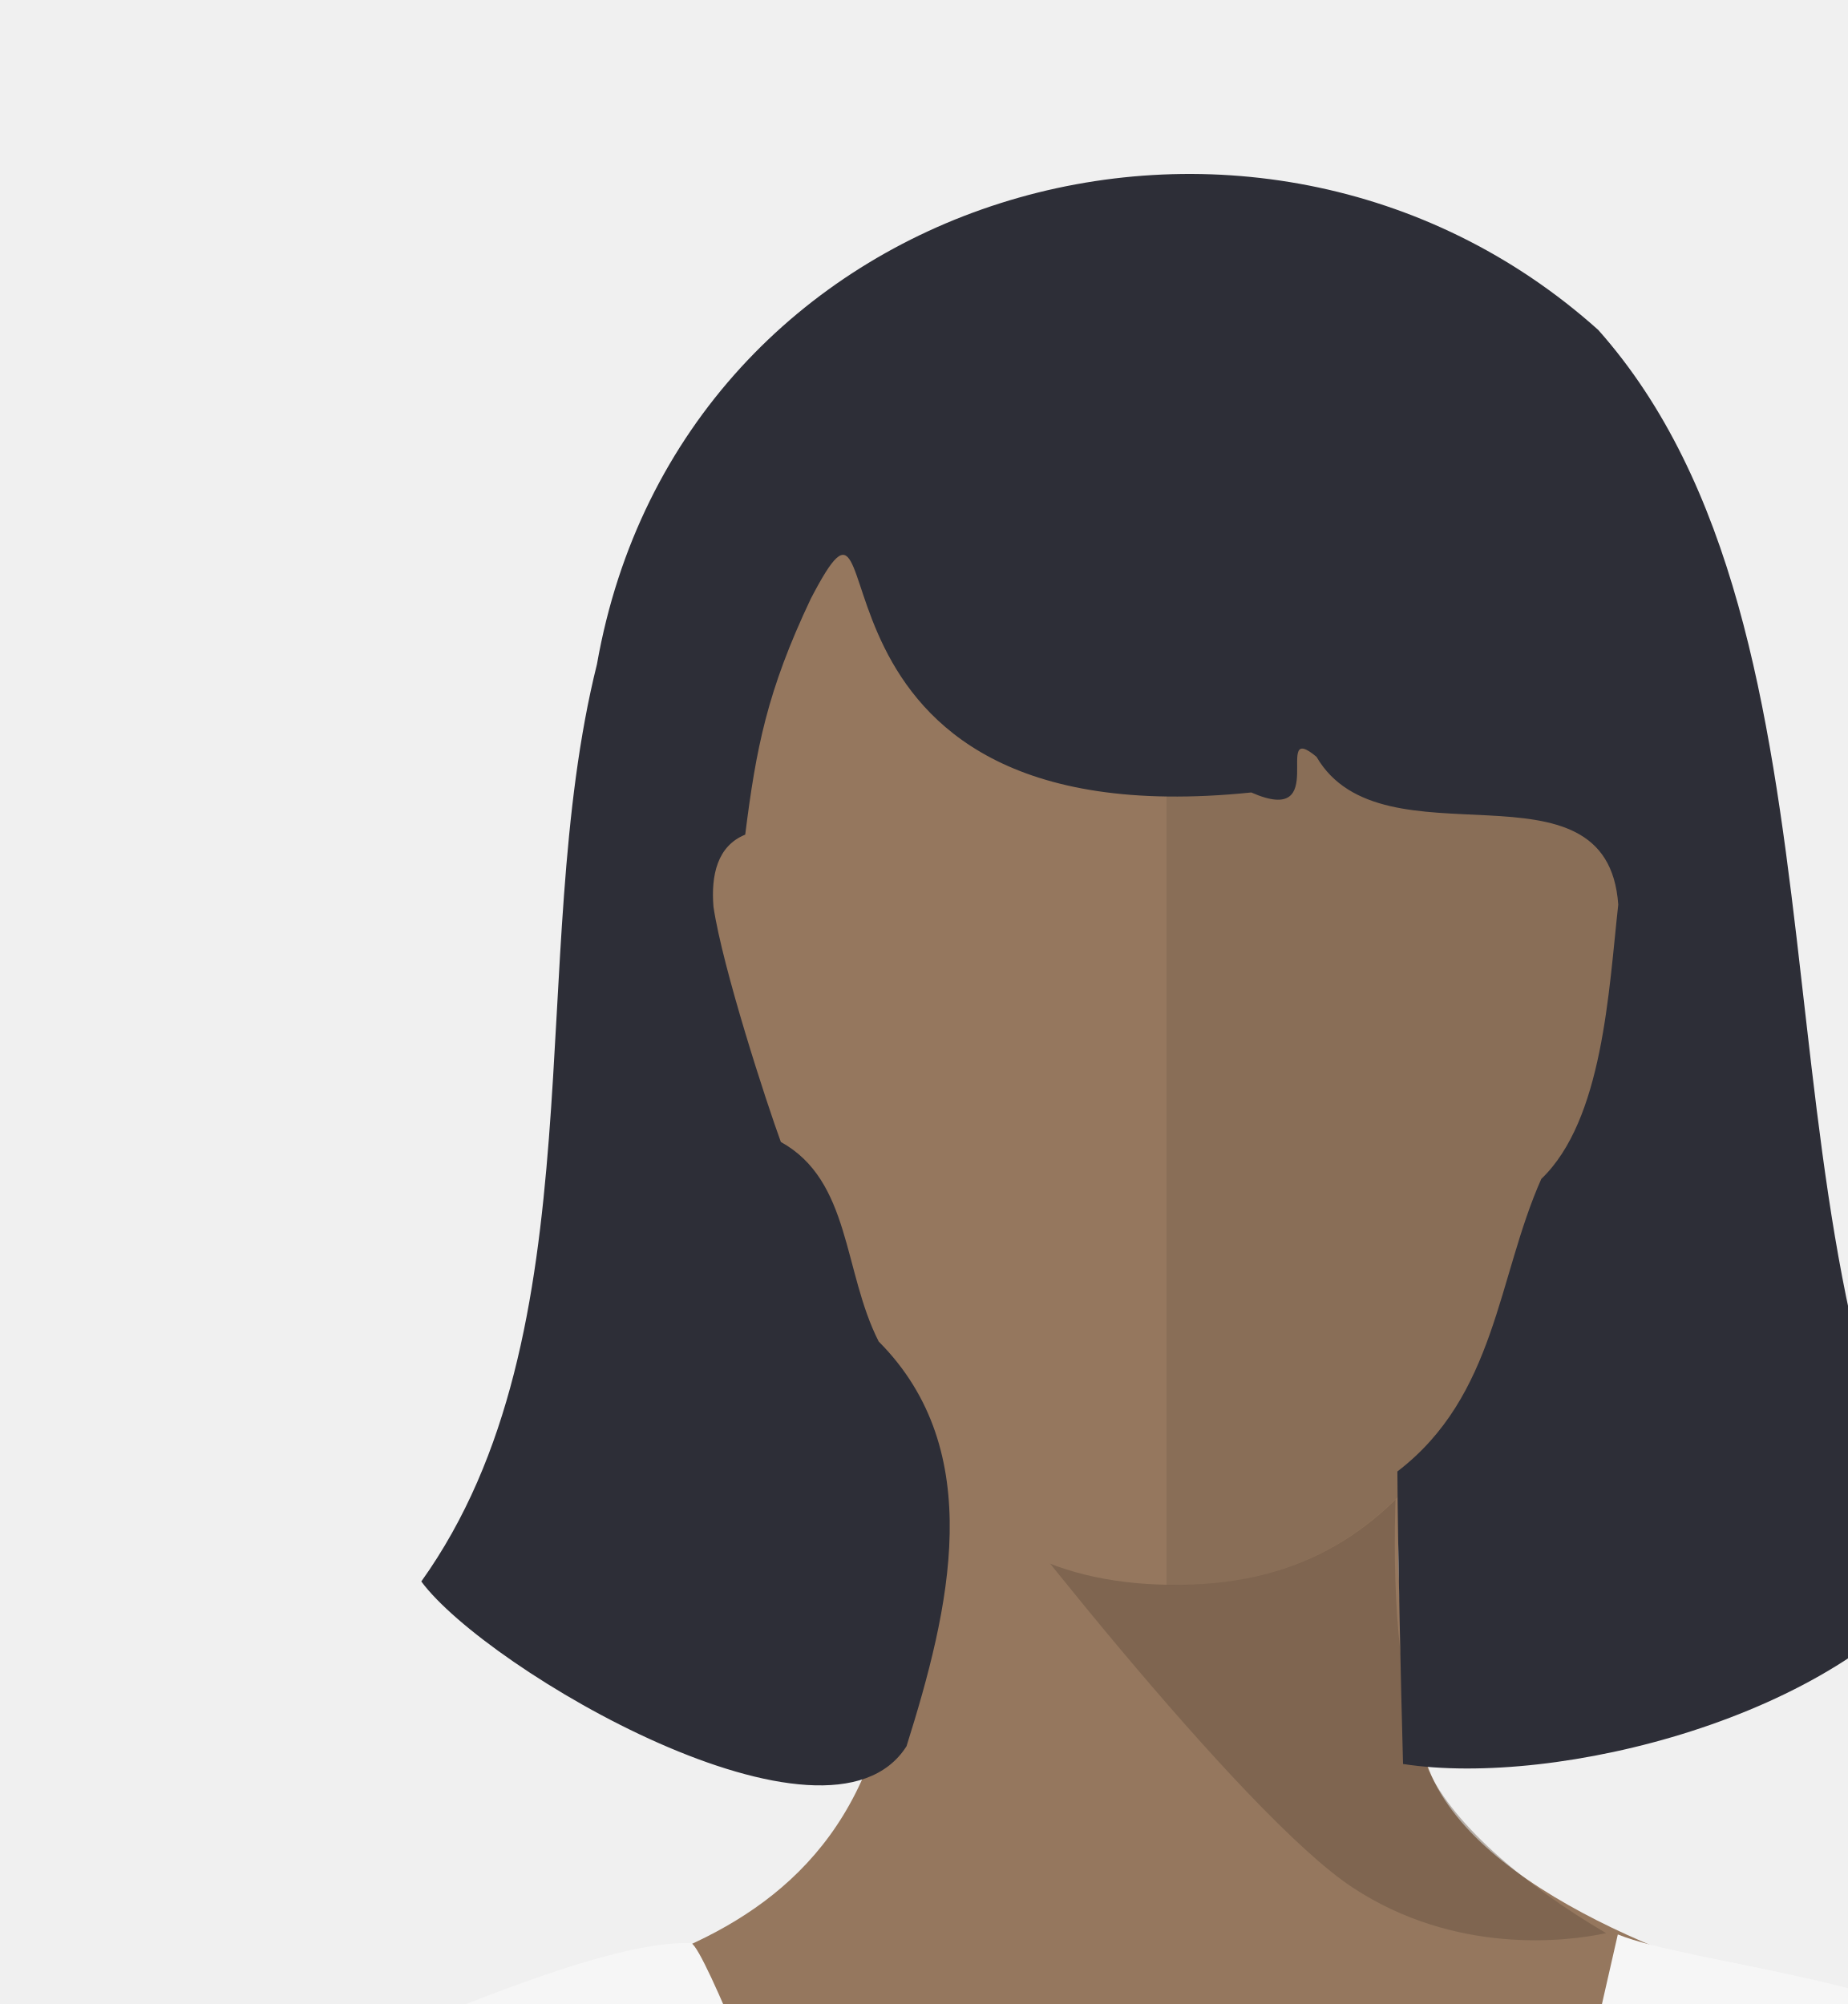
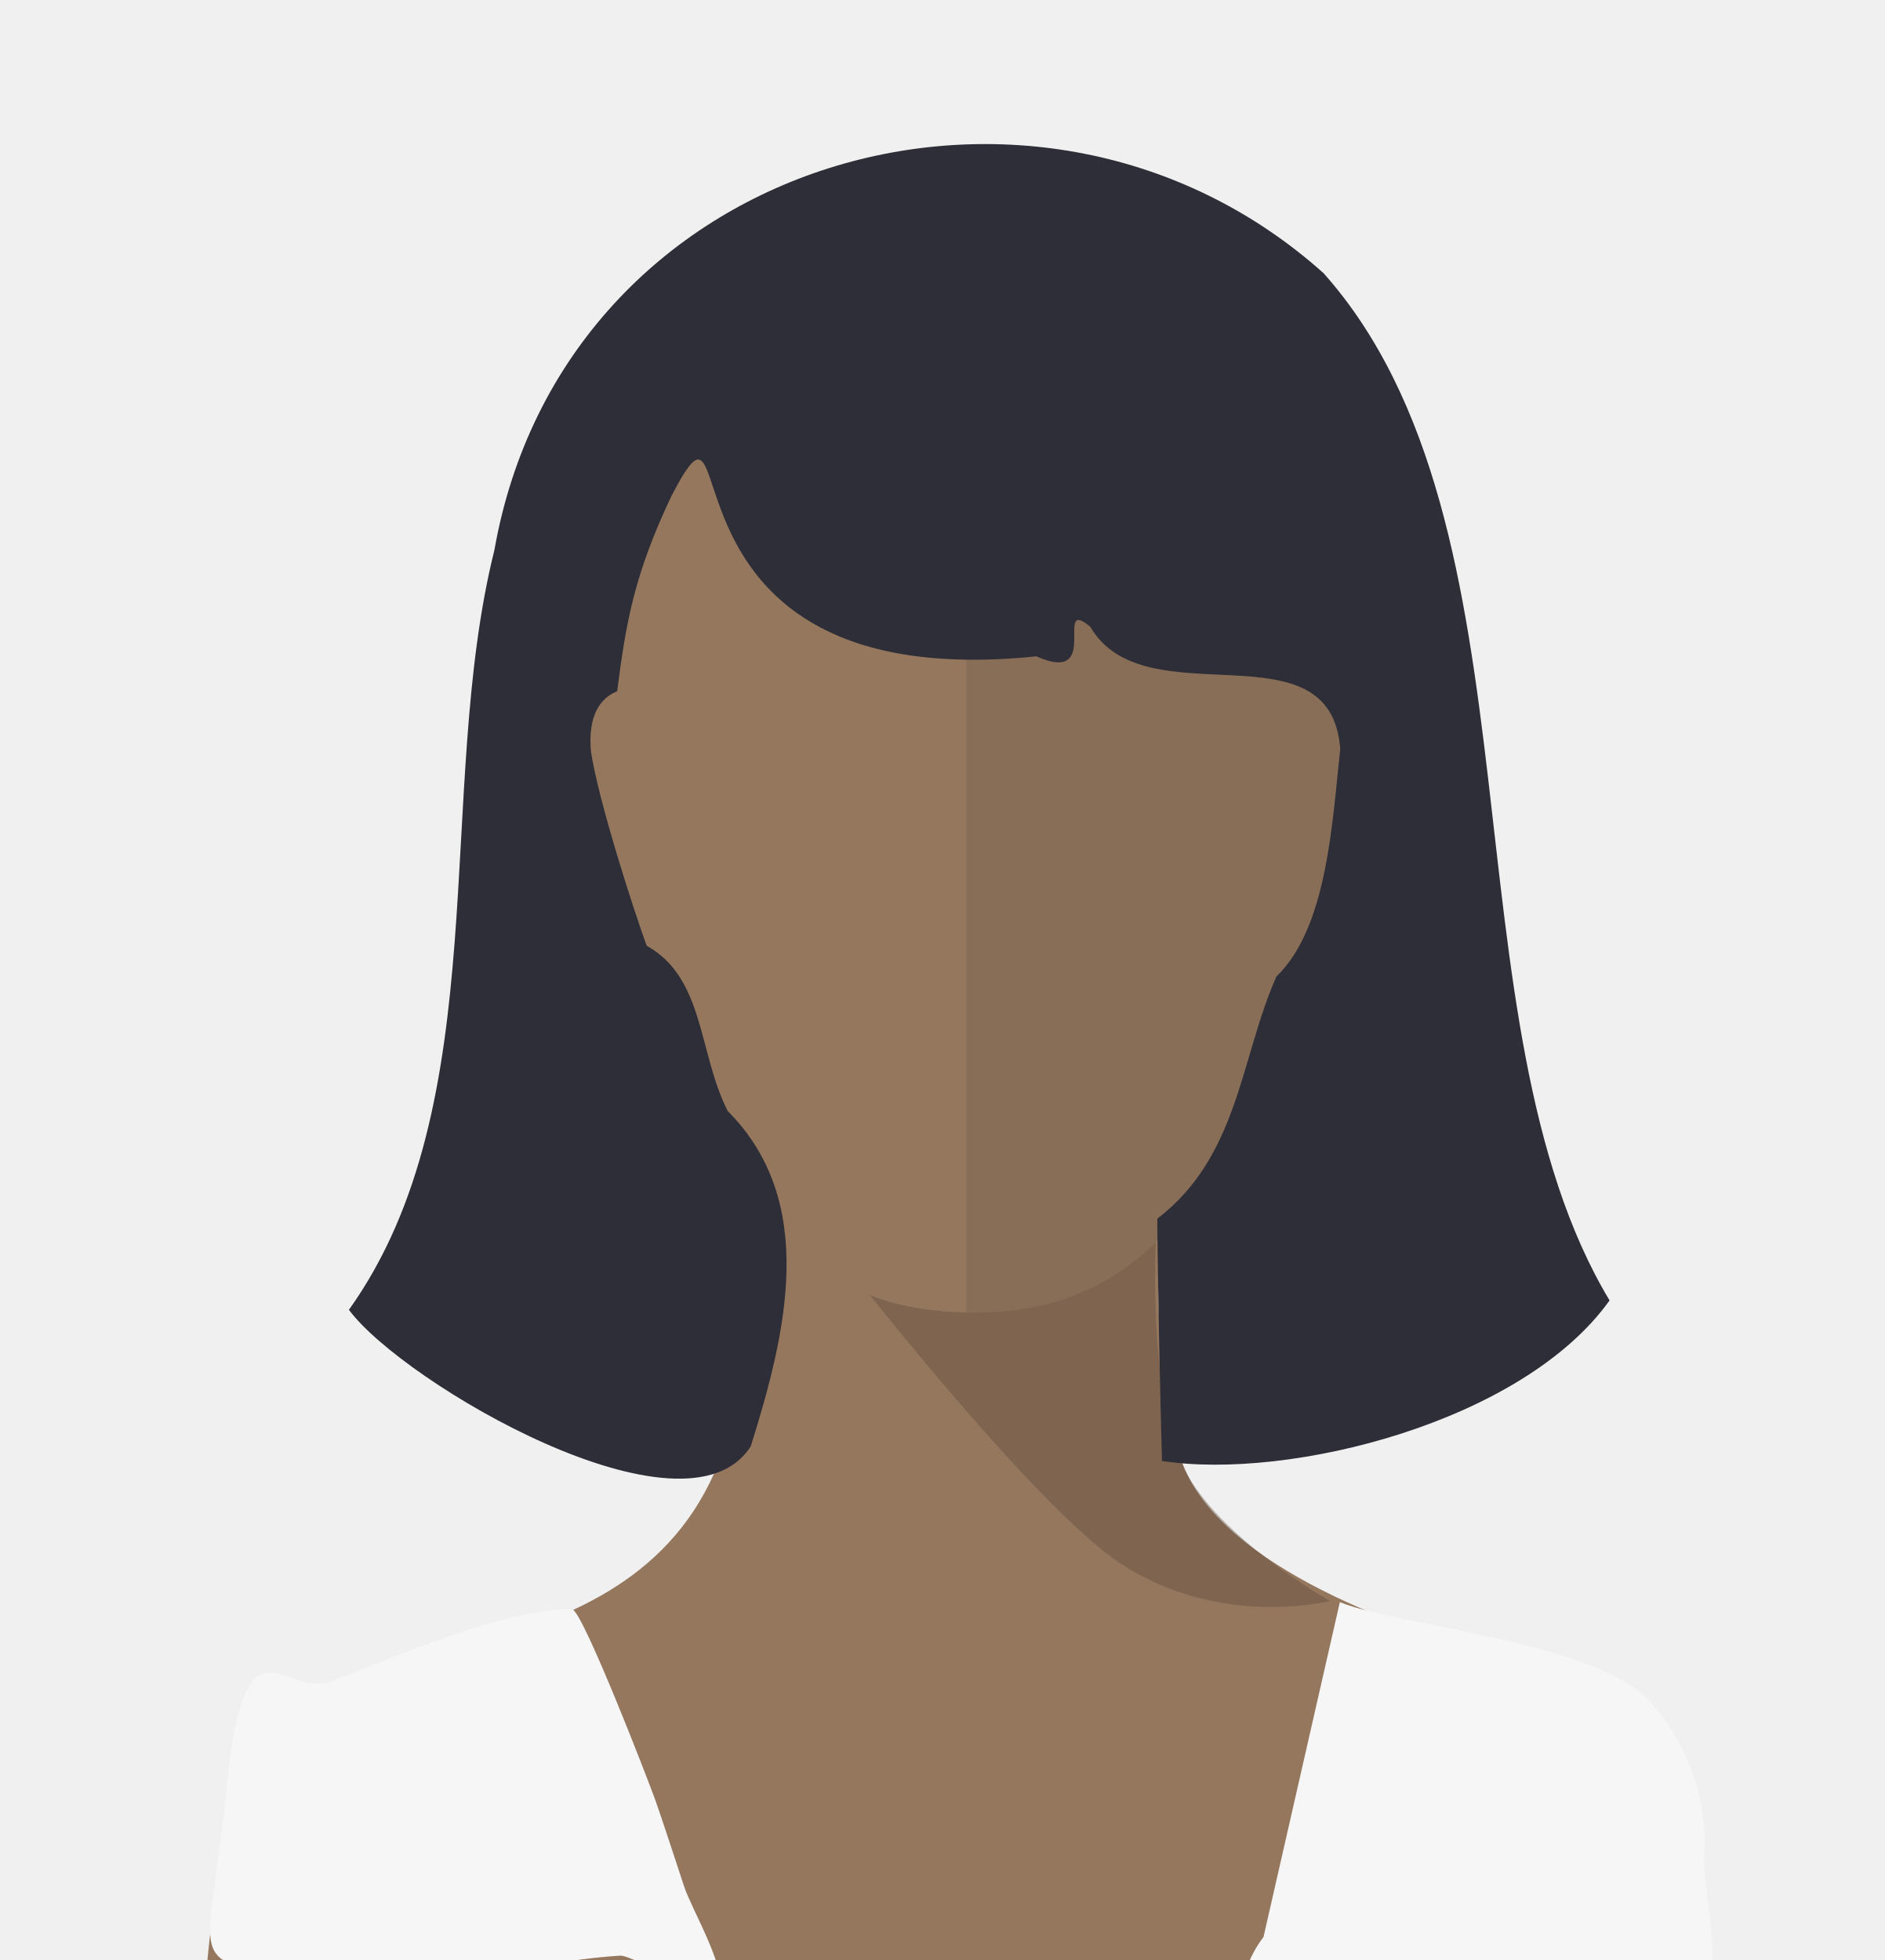
- <svg xmlns="http://www.w3.org/2000/svg" viewBox="0 0 425 461" width="100%" height="100%">
+ <svg xmlns="http://www.w3.org/2000/svg" viewBox="0 0 523.3 544.4" width="100%" height="100%">
  <defs>
    <filter id="tint-1-95775e" color-interpolation-filters="sRGB">
      <feColorMatrix type="matrix" values="                 0.584 0 0 0 0                 0 0.467 0 0 0                 0 0 0.369 0 0                 0 0 0 1 0               " />
    </filter>
    <filter id="tint-2-f6f6f6" color-interpolation-filters="sRGB">
      <feColorMatrix type="matrix" values="                 0.965 0 0 0 0                 0 0.965 0 0 0                 0 0 0.965 0 0                 0 0 0 1 0               " />
    </filter>
    <filter id="tint-3-2d2e37" color-interpolation-filters="sRGB">
      <feColorMatrix type="matrix" values="                 0.176 0 0 0 0                 0 0.18 0 0 0                 0 0 0.216 0 0                 0 0 0 1 0               " />
    </filter>
  </defs>
  <g style="filter: url('#tint-1-95775e'); transform-origin: center top; z-index: 1;">
    <svg id="a" width="523.3" height="544.4" version="1.1" viewBox="0 0 523.3 544.4">
      <defs>
        <style> .l1_st0 { fill: #101822; } .l1_st1 { fill: #fff; } .l1_st2 { fill: none; } .l1_st3, .l1_st4, .l1_st5 { isolation: isolate; } .l1_st4 { fill: #9d9d9d; opacity: .2; } .l1_st4, .l1_st5 { mix-blend-mode: multiply; } .l1_st5 { fill: #a0a0a0; opacity: .4; } .l1_st6 { fill: #8c522b; } .l1_st7 { clip-path: url(#l1_clippath); } </style>
        <clipPath id="l1_clippath">
          <path class="l1_st2" d="M-30.3,259.3v74-74Z" />
        </clipPath>
      </defs>
      <g class="l1_st3">
        <g id="b">
          <g class="l1_st7">
            <path class="l1_st0" d="M-47.5,365.6c5.2-2.4,10.3-5.5,8.6-10" />
          </g>
          <g>
            <path class="l1_st6" d="M422.9,567.9h-.8c.5.4.8,0,.8,0Z" />
            <g>
              <path class="l1_st1" d="M472,524c-5.5-51.7-21.6-56.3-53.7-63.9-26.4-6.2-79.7-24.7-90.1-54.2-12.2-34.8-3.7-98.7-3.7-98.7l-116.9-37.9s7,90.4-6.1,131.6c-21.2,66.4-105.7,52.1-125.4,76-12.5,15.1-17.2,50.7-19.1,74.4,17.2,6.6,36,10.2,55.5,10.2h301.5c21.5,0,41.7-4.3,60.2-12-.5-7.2-1.4-15.6-2.6-25.5h.4Z" />
              <path class="l1_st5" d="M209.4,317.7c17.6,24.9,76.7,100.1,101.7,116.5,23.5,15.5,49.1,12.5,58.3,10.5-19.1-11.2-36.4-26-41.5-39-13.4-34.3-3.7-98.7-3.7-98.7l-55-17.8-60,19c0,3,0,6.3.1,9.5h.1Z" />
              <path class="l1_st1" d="M389.6,187c-6.8.3-11.5,6.4-14.1,11.6,2.6-45.2-6.4-87.1-6.4-87.1-20.5-62.7-159.8-62.7-186.8-19.7-9.2,14.7-17.3,62-17.3,100.9-2.9-4-7.2-7.6-12.7-7.7-11.6-.2-3,25.1,6.2,50.6,4.4,12.2,9,22.4,13.5,26.4,2.7,2.4,5.5,2,7.2,1,19.9,51.1,30.8,99.4,87.2,101.5,58.2,2.4,77-44.6,97.1-105-.3,2.3.5,4,5,3.1,3.3-.5,10.2-5.7,16.9-25.9,9.3-28.1,15.4-50.2,4.1-49.5h0v-.2h.1Z" />
              <path class="l1_st4" d="M385.4,236.5c9.3-28.1,15.4-50.2,4.1-49.5-6.8.3-11.5,6.4-14.1,11.6,2.6-45.2-6.4-87.1-6.4-87.1-10.7-33.3-54.9-48.9-98.2-49.7h-2.5v302.8c56.6,1.2,75.3-45.4,95-105-.3,2.3.5,4,5,3.1,3.3-.5,10.2-5.7,16.9-25.9h0v-.2h.2Z" />
            </g>
            <path class="l1_st2" d="M565.3,415.9c0,80.5-67.6,145.5-150.9,145.5H112.7c-83.4,0-150.9-65.2-150.9-145.5V90.5C-38.2,10,29.4-55,112.7-55h301.5c83.4,0,150.9,65.2,150.9,145.5v325.2h.2v.2h0Z" />
          </g>
        </g>
      </g>
    </svg>
  </g>
  <g style="filter: url('#tint-2-f6f6f6'); transform-origin: center top; z-index: 2;">
    <svg id="a" width="523.3" height="544.4" version="1.1" viewBox="0 0 523.3 544.4">
      <defs>
        <style> .l2_st0 { fill: #101822; } .l2_st1 { fill: #fff; } .l2_st2 { fill: none; } .l2_st3 { isolation: isolate; } .l2_st4 { fill: #8c522b; } .l2_st5 { clip-path: url(#l2_clippath); } </style>
        <clipPath id="l2_clippath">
          <path class="l2_st2" d="M-30.3,259.3v74-74Z" />
        </clipPath>
      </defs>
      <g class="l2_st3">
        <g id="b">
          <g class="l2_st5">
            <path class="l2_st0" d="M-47.5,365.6c5.2-2.4,10.3-5.5,8.6-10" />
          </g>
          <g>
            <path class="l2_st4" d="M422.9,567.9h-.8c.5.4.8,0,.8,0Z" />
            <path class="l2_st2" d="M565.3,415.9c0,80.5-67.6,145.5-150.9,145.5H112.7c-83.4,0-150.9-65.2-150.9-145.5V90.5c0-80.5,67.6-145.5,150.9-145.5h301.5c83.4,0,150.9,65.2,150.9,145.5v325.2h.2v.2h0Z" />
          </g>
        </g>
      </g>
      <g>
        <path class="l2_st1" d="M200,555c-3.8.7-23.9-12-27.8-11.8-24.6,1.4-72.6,13.8-95.2,6.8-25.6-7.9-19-4-14-54s16-24,29-29c15.6-6,49.6-20.7,67-20,3.2,1.5,20.5,46.1,23,53,1.3,3.6,6.8,20.3,8,24,2.2,6.7,12.5,23.5,10,31Z" />
        <path class="l2_st1" d="M346.5,560c-1.3-.3-4.1-10.8,4.4-22l21.2-93c16.5,6.7,70,11,85.5,27,10.9,11.2,16.7,28.4,15.7,42.7-.8,11.3,7.8,37.9-3.7,45.3h-123Z" />
      </g>
    </svg>
  </g>
  <g style="filter: url('#tint-3-2d2e37'); transform-origin: center top; z-index: 3;">
    <svg id="a" width="523.3" height="544.4" version="1.1" viewBox="0 0 523.3 544.4">
      <defs>
        <style> .l3_st0 { fill: #101822; } .l3_st1 { fill: #fff; } .l3_st2 { fill: none; } .l3_st3 { isolation: isolate; } .l3_st4 { fill: #8c522b; } .l3_st5 { clip-path: url(#l3_clippath); } </style>
        <clipPath id="l3_clippath">
          <path class="l3_st2" d="M-15,252.2v71.6-71.6Z" />
        </clipPath>
      </defs>
      <g class="l3_st3">
        <g id="b">
          <g class="l3_st5">
            <path class="l3_st0" d="M-31.7,355.1c5-2.3,10-5.3,8.3-9.7" />
          </g>
          <path class="l3_st4" d="M423.8,550.8h-.8c.5.4.8,0,.8,0Z" />
        </g>
      </g>
      <path class="l3_st1" d="M322.7,405.8c-.5-18.4-1.2-49.4-1.3-67.3,22.7-17.4,23-44.6,33.1-67.3,14.2-13.6,15.5-43.3,17.7-63.1-2.5-35.5-54.2-7.9-69.4-34-10.5-8.8,3.6,16.4-15,8.2-111.1,11.4-80.1-85.3-101.3-44.6-10.1,21.3-12.6,34.5-15.1,54.3-6.4,2.6-7.9,9.3-7.3,16.6,2.1,14.1,12.2,45.1,15.5,54.1,16.1,8.9,14.3,29.8,22.5,45.9,25.1,25.2,16.3,61.6,6.4,93.1-18,28.4-96.6-17.6-111.6-37.9,41.1-57.5,23.7-144.1,40.4-211C156.6,43.2,288.7,5.2,367.6,75.9c62.4,70.2,32.8,207.7,79.4,285.3-24.2,33.9-89,50-124.2,44.6h0Z" />
    </svg>
  </g>
</svg>
